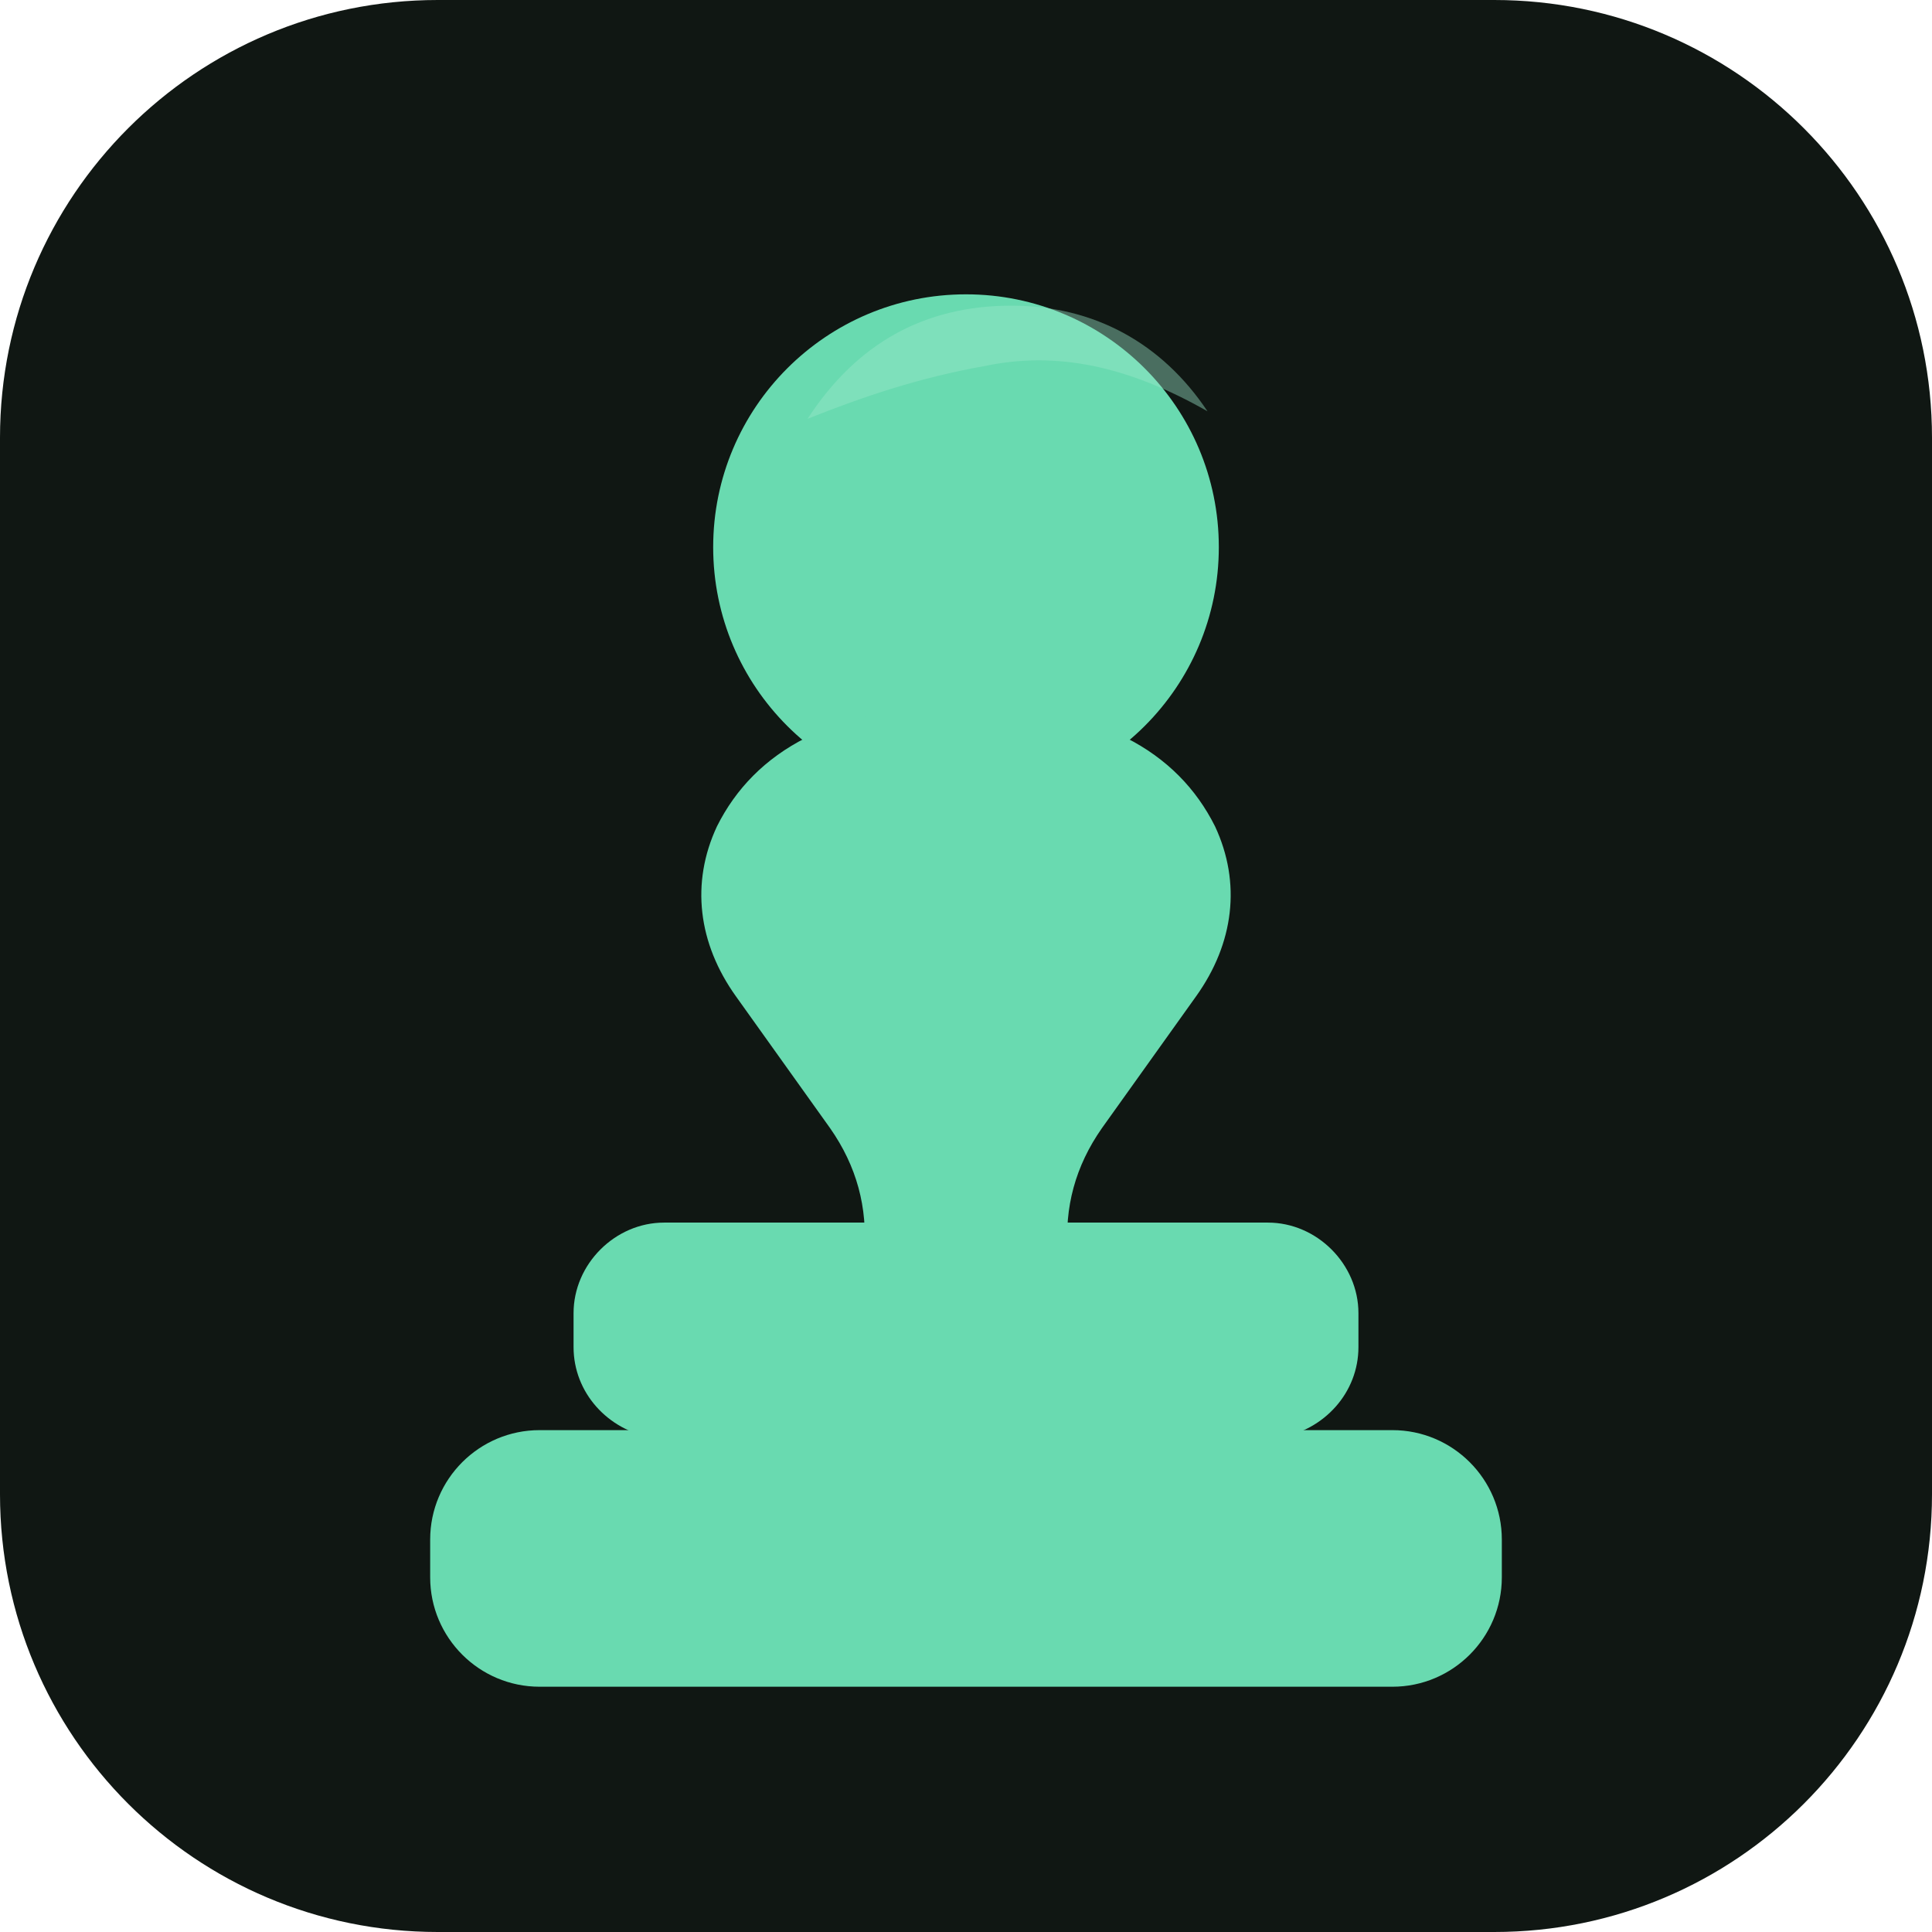
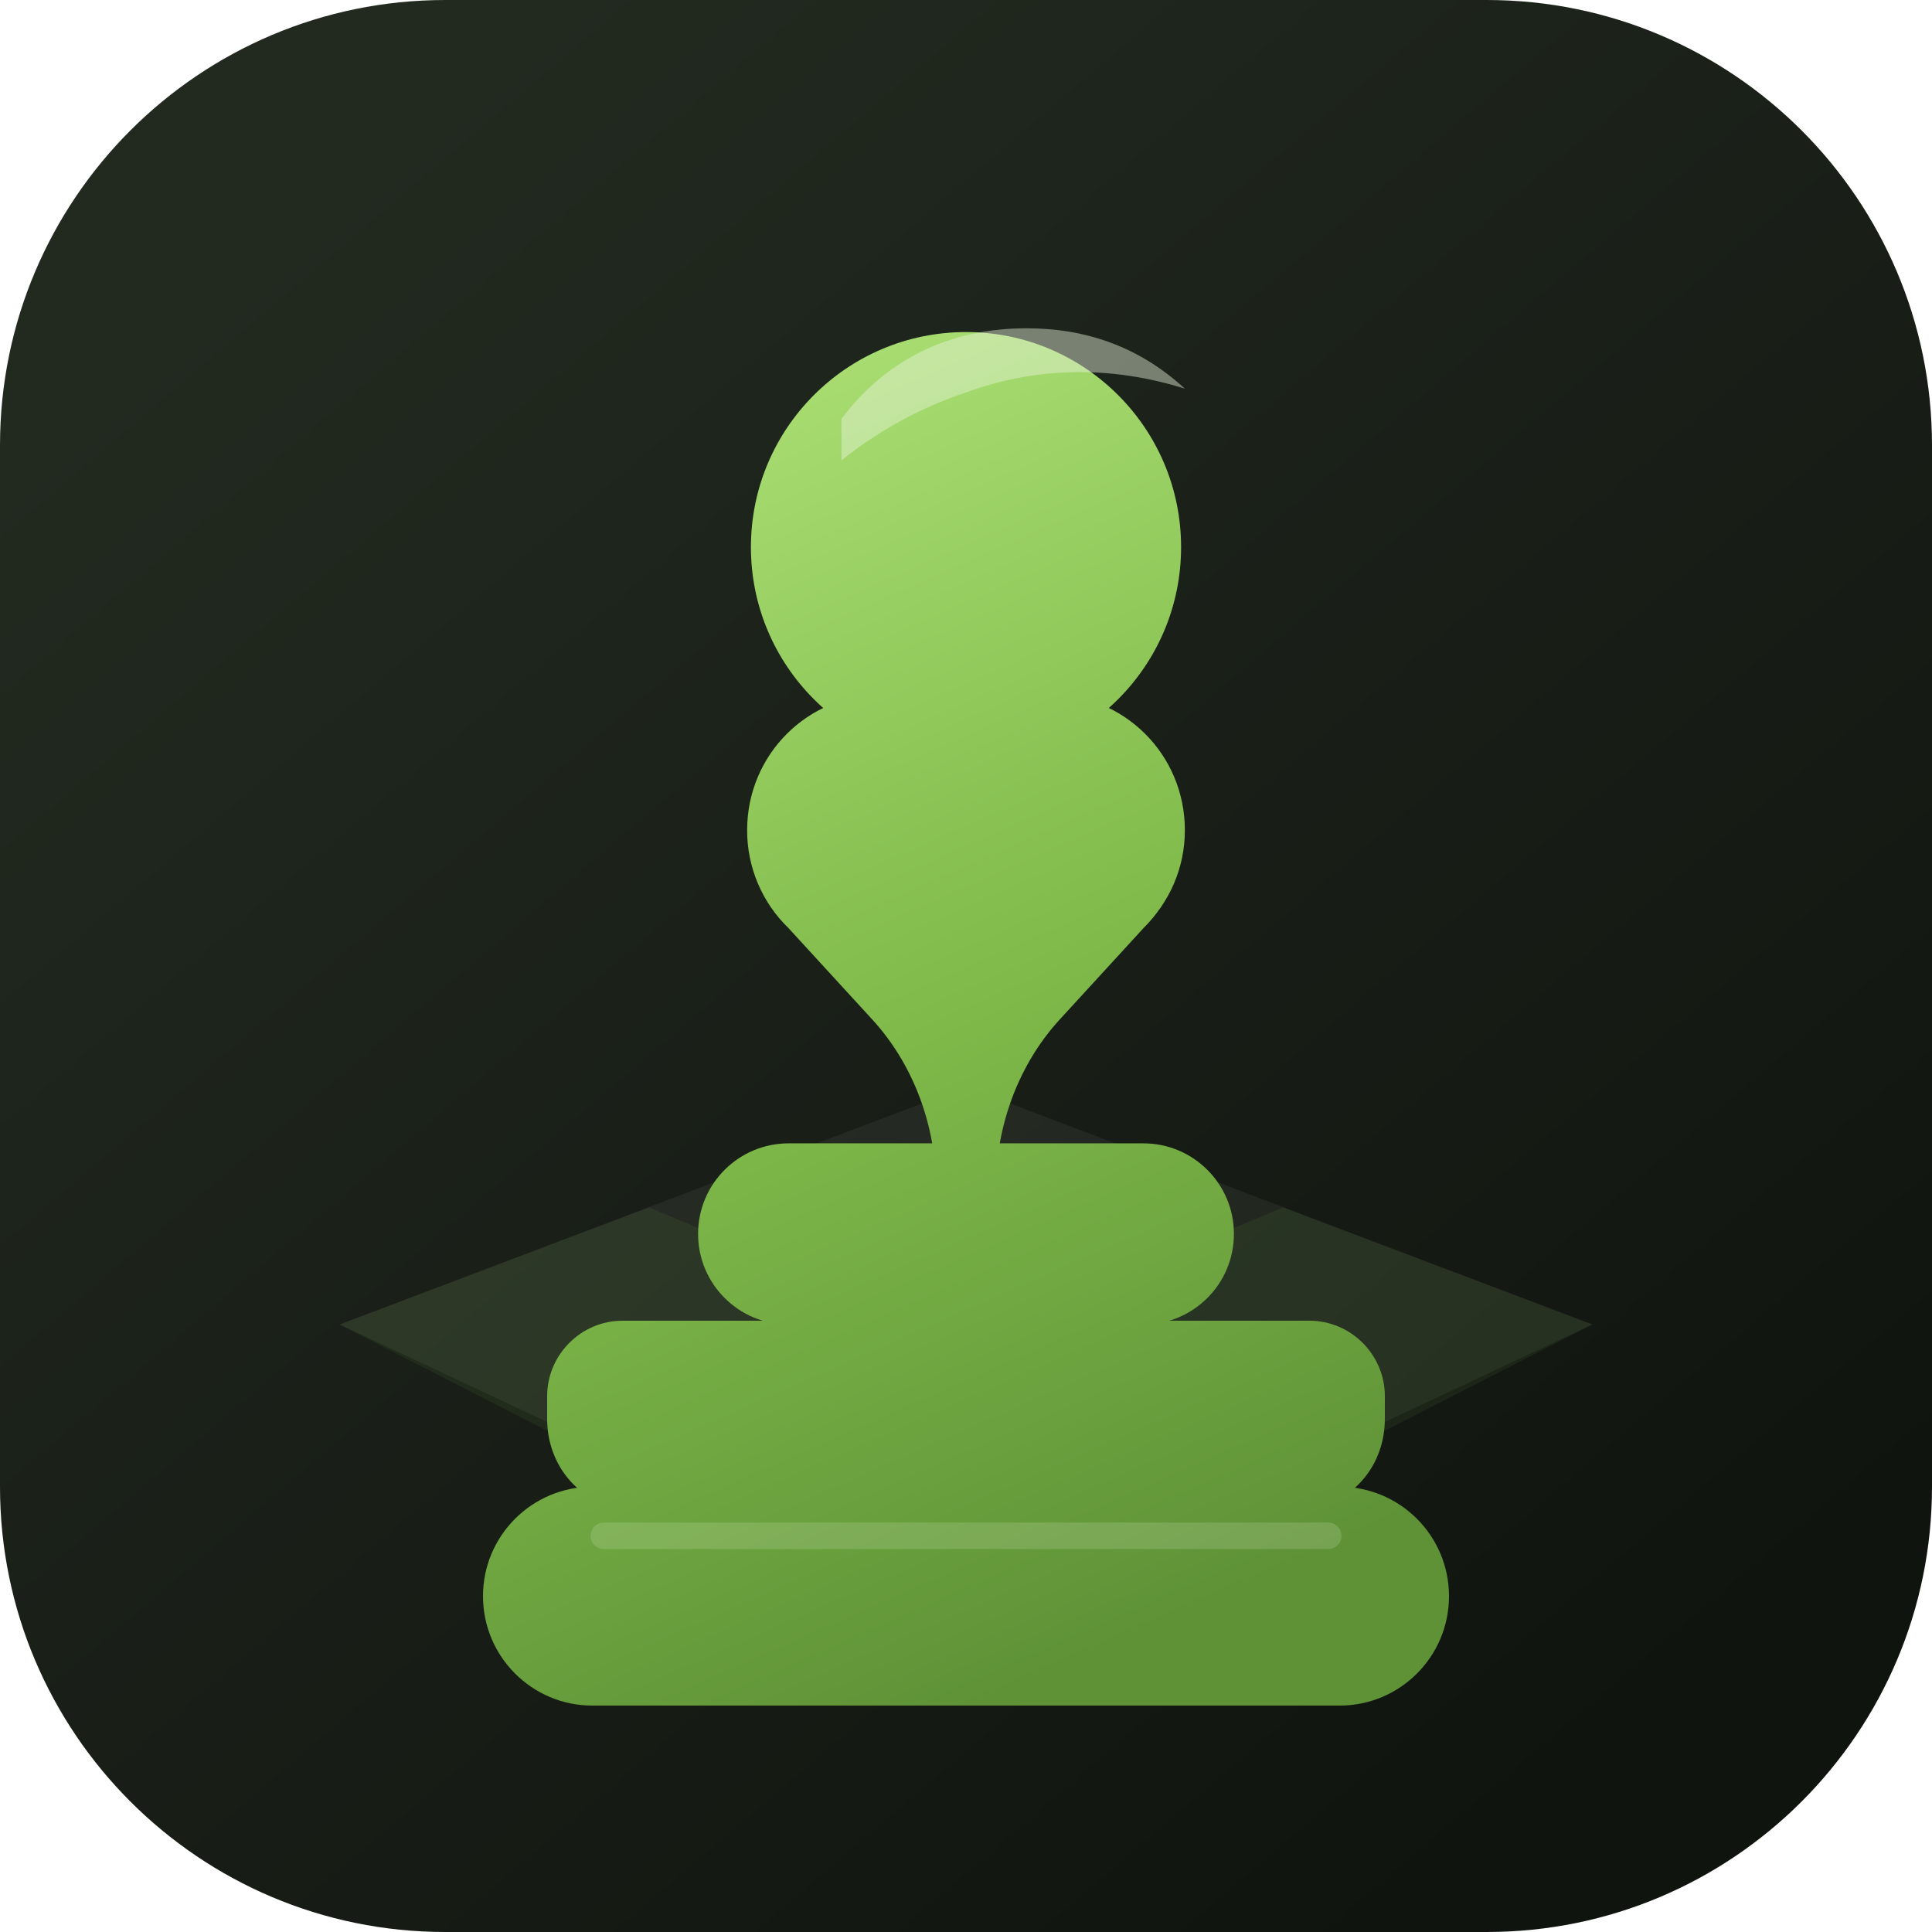
- <svg xmlns="http://www.w3.org/2000/svg" viewBox="0 0 512 512" role="img" aria-label="QQURZ green chess pawn">
-   <rect width="512" height="512" rx="116" fill="#101713" />
-   <circle cx="256" cy="145" r="67" fill="#69DAB0" />
-   <path fill="#69DAB0" d="M190 219c10-20 31-32 66-32s56 12 66 32c7 15 5 31-5 45l-25 35c-7 10-10 21-9 33h-54c1-12-2-23-9-33l-25-35c-10-14-12-30-5-45Z" />
-   <path fill="#69DAB0" d="M176 324h160c13 0 24 11 24 24v9c0 12-9 22-21 24l-166 0c-12-2-21-12-21-24v-9c0-13 11-24 24-24Z" />
-   <path fill="#69DAB0" d="M143 379h226c16 0 29 13 29 29v10c0 16-13 29-29 29H143c-16 0-29-13-29-29v-10c0-16 13-29 29-29Z" />
-   <path fill="#9AE8CA" opacity=".42" d="M214 111c13-20 31-30 54-30 22 0 40 10 52 28-21-12-40-16-59-12-17 3-32 8-47 14Z" />
+ <svg xmlns="http://www.w3.org/2000/svg" viewBox="0 0 512 512" role="img" aria-label="QQURZ Chess app icon">
+   <defs>
+     <linearGradient id="bg" x1="82" y1="52" x2="430" y2="460" gradientUnits="userSpaceOnUse">
+       <stop stop-color="#222a20" />
+       <stop offset="1" stop-color="#10140f" />
+     </linearGradient>
+     <linearGradient id="piece" x1="190" y1="105" x2="329" y2="421" gradientUnits="userSpaceOnUse">
+       <stop stop-color="#a9dd72" />
+       <stop offset=".5" stop-color="#7fba4a" />
+       <stop offset="1" stop-color="#5f9237" />
+     </linearGradient>
+   </defs>
+   <rect width="512" height="512" rx="118" fill="url(#bg)" />
+   <path d="M90 351 256 288l166 63-166 78L90 351Z" fill="#f4f6f1" opacity=".055" />
+   <path d="m90 351 82-31 84 35-84 38-82-42Zm166 4 84-35 82 31-82 42-84-38Z" fill="#7fba4a" opacity=".08" />
+   <circle cx="256" cy="145" r="57" fill="url(#piece)" />
+   <path d="M223 111c12-16 29-24 49-24 16 0 30 5 42 16-19-6-39-6-58 1-12 4-23 10-33 18Z" fill="#e8f5dc" opacity=".45" />
+   <path d="M198 220c0-20 16-36 36-36h44c20 0 36 16 36 36 0 10-4 19-11 26l-22 24c-12 13-18 31-17 49h-16c1-18-5-36-17-49l-22-24a36 36 0 0 1-11-26Z" fill="url(#piece)" />
+   <rect x="185" y="303" width="142" height="48" rx="24" fill="url(#piece)" />
+   <path d="M165 350h182c11 0 20 9 20 20v6c0 12-8 22-20 24l-182 0c-12-2-20-12-20-24v-6c0-11 9-20 20-20Z" fill="url(#piece)" />
+   <rect x="128" y="394" width="256" height="58" rx="29" fill="url(#piece)" />
+   <path d="M160 407h192" stroke="#dff1cf" stroke-width="7" stroke-linecap="round" opacity=".18" />
</svg>
